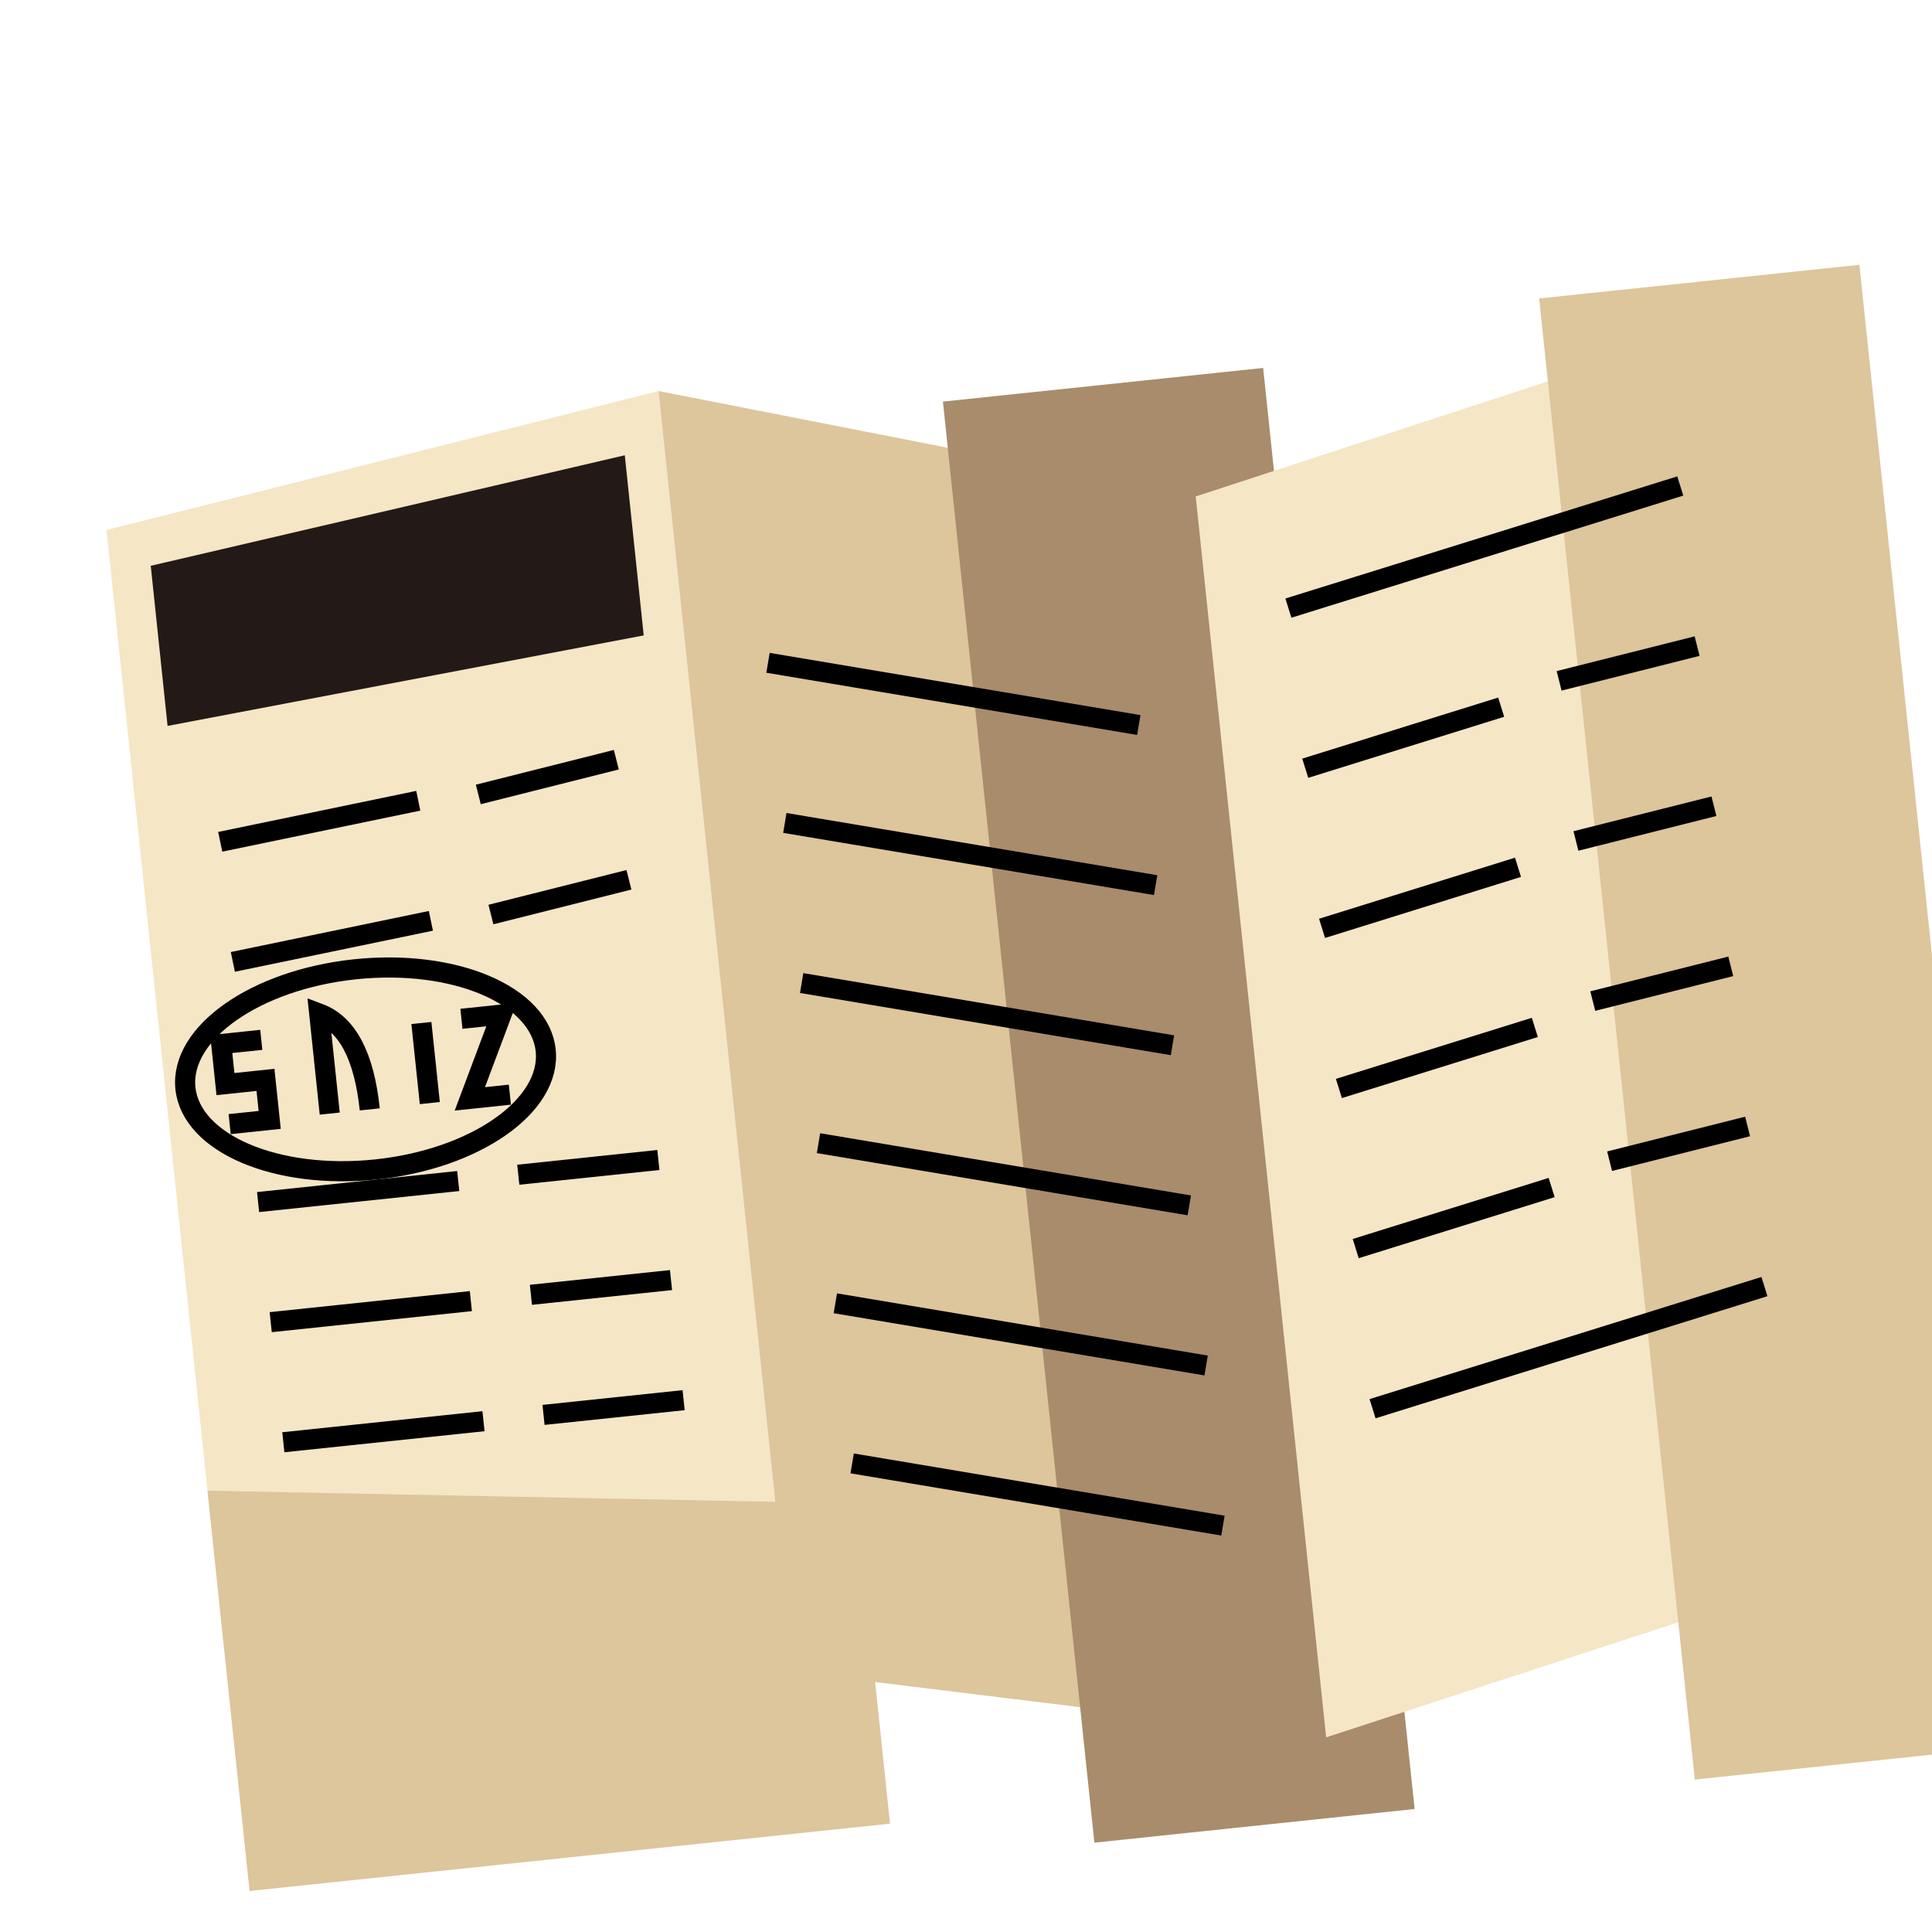
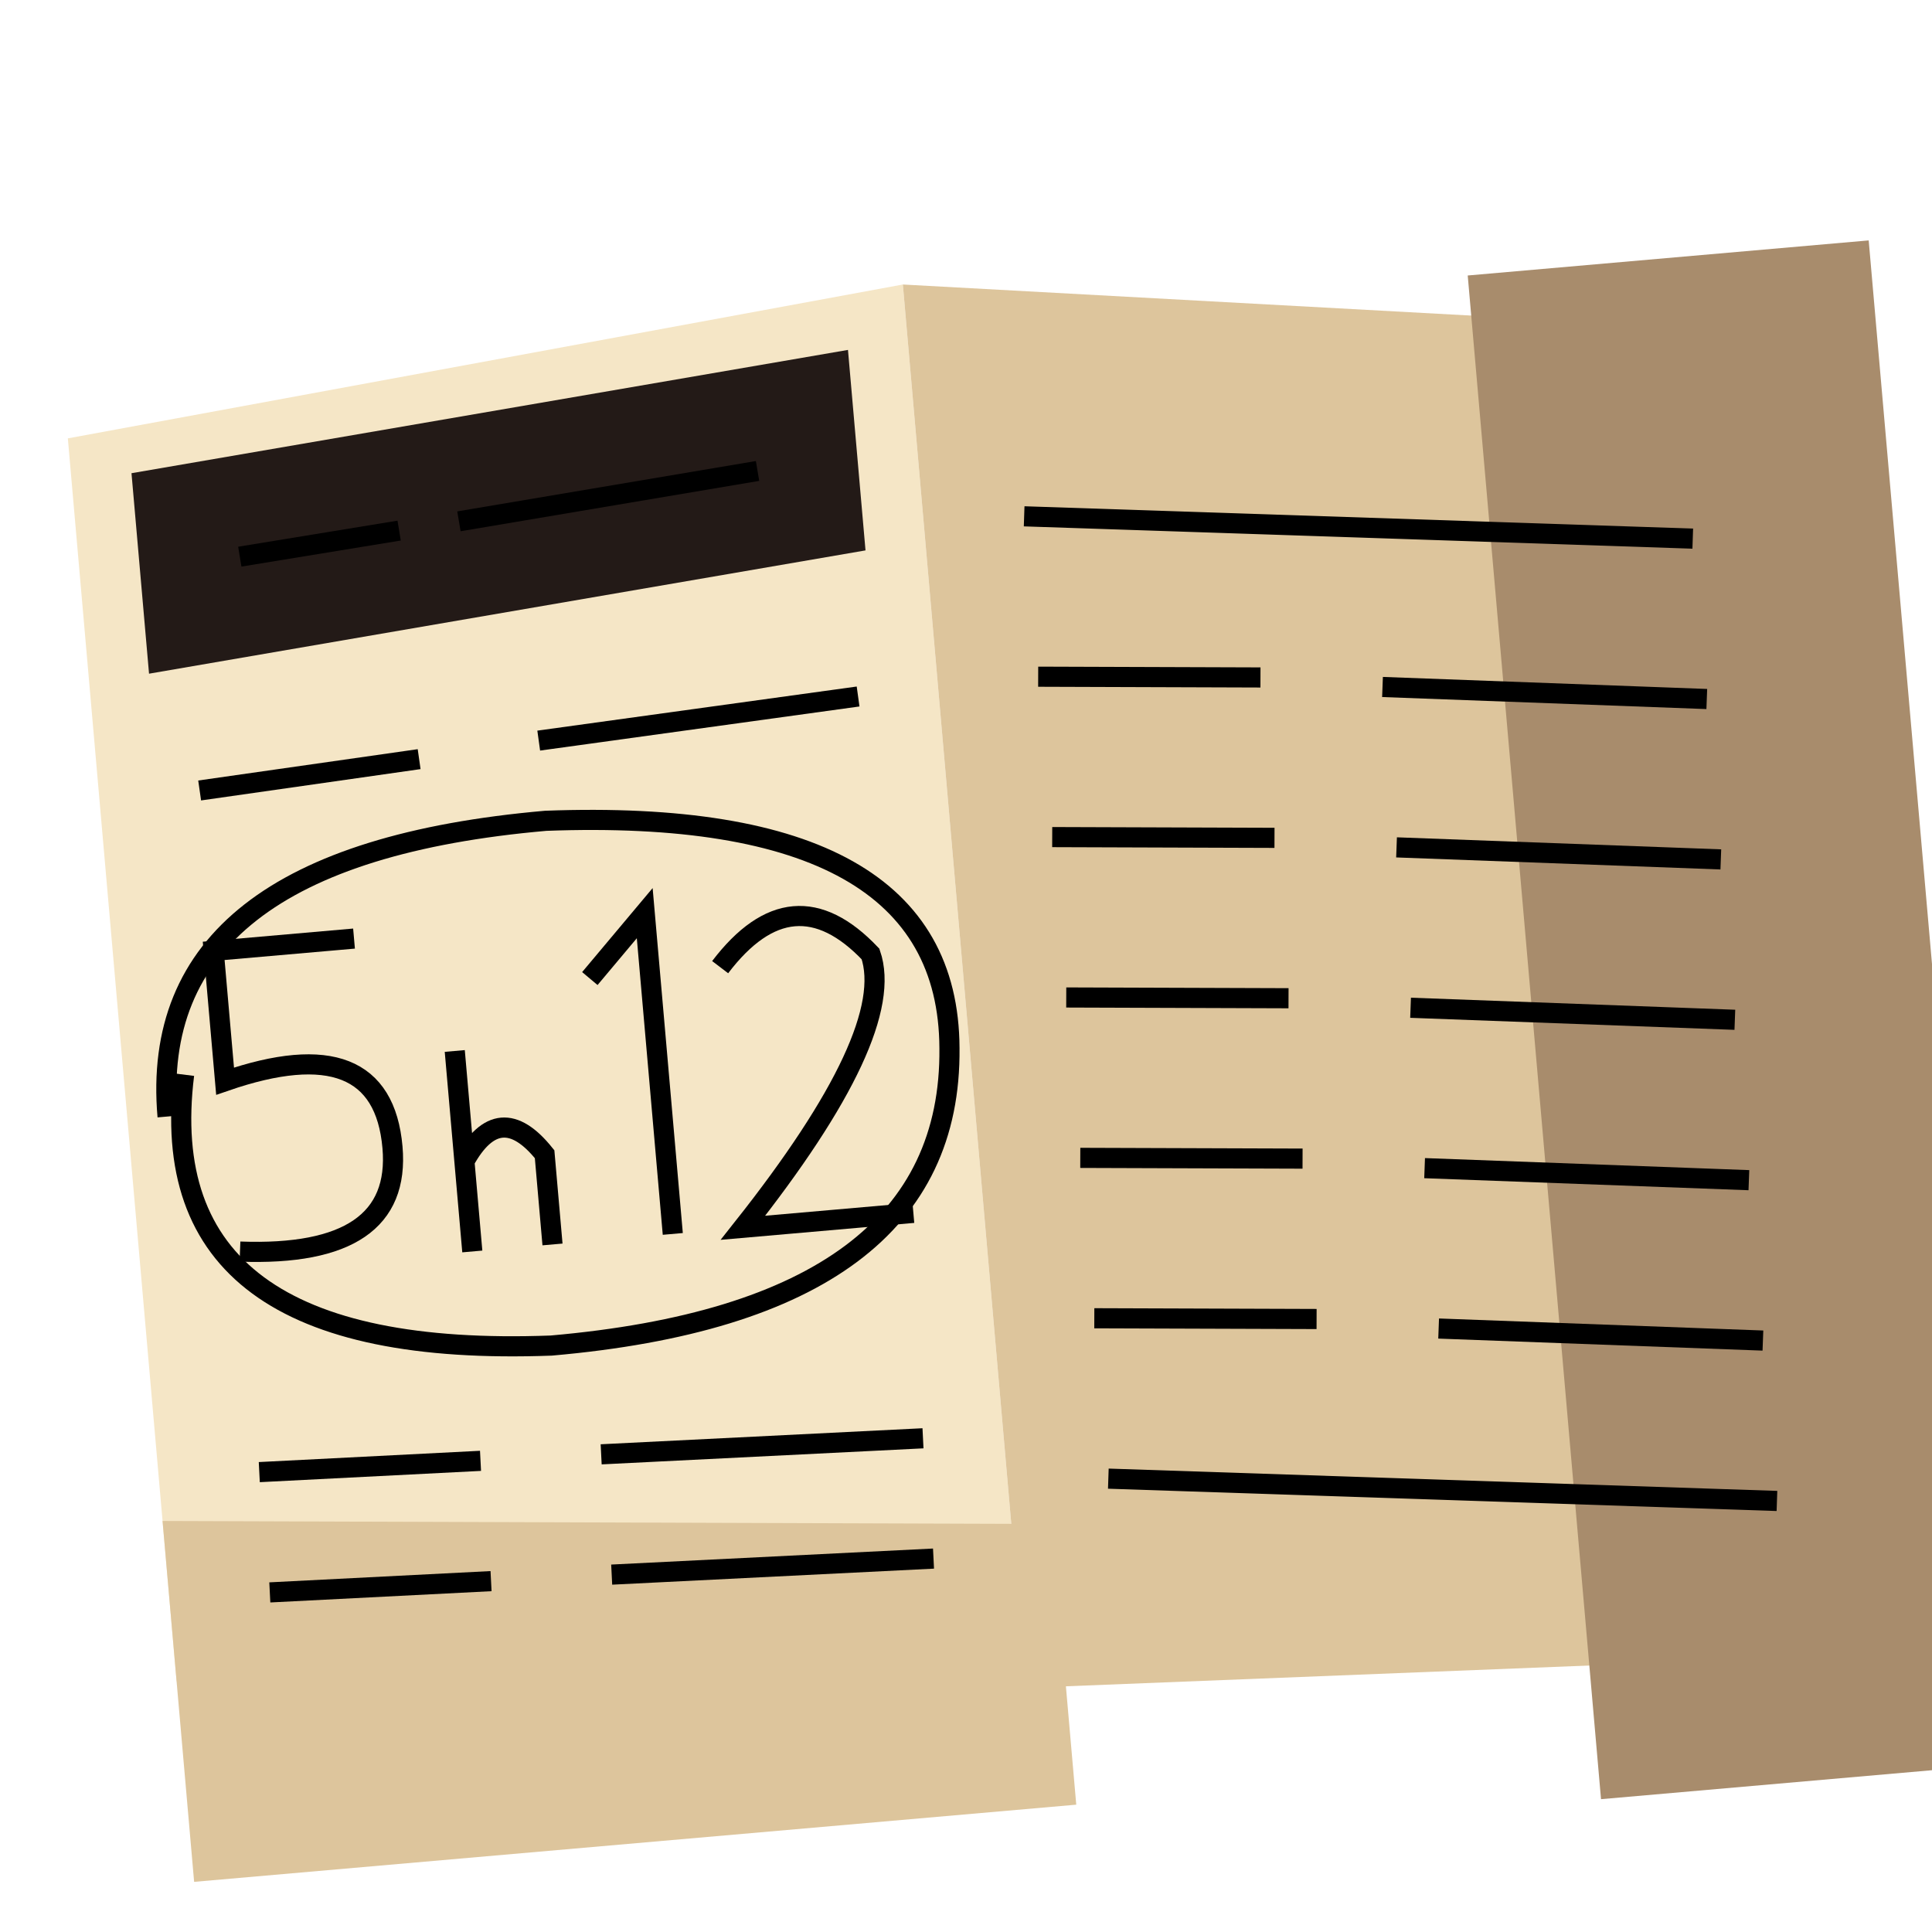
<svg xmlns="http://www.w3.org/2000/svg" viewBox="0 0 96 96" data-trait="5.2" data-pas="0.6" data-tremble="0.35" data-halo="3.6">
-   <g transform="rotate(-6 48 50)">
-     <path id="v1" d="M8 22 L36 18 L36 82 L8 78 Z" fill="#F5E6C6" />
-     <path data-clip="v1" data-w="0" d="M8 70 L40 74 L40 90 L8 90 Z" fill="#DDC59C" />
-     <path id="v2" d="M36 18 L62 26 L62 88 L36 82 Z" fill="#DDC59C" />
-     <path data-clip="v2" data-w="0" d="M50 20 L66 20 L66 92 L50 92 Z" fill="#A88C6C" />
-     <path id="v3" d="M62 26 L90 20 L90 82 L62 88 Z" fill="#F5E6C6" />
-     <path data-clip="v3" data-w="0" d="M80 18 L96 18 L96 92 L80 92 Z" fill="#DDC59C" />
-     <path d="M10 24 L34 21 L34 30 L10 32 Z" fill="#231A17" data-w="0.4" />
-     <g data-teinte="#231A17" data-w="0.32" fill="none" stroke="#000">
-       <path d="M12 38 L22 37 M25 37 L32 36 M12 44 L22 43 M25 43 L32 42 M12 56 L22 56 M25 56 L32 56 M12 62 L22 62 M25 62 L32 62 M12 68 L22 68 M25 68 L32 68" />
+   <g transform="rotate(-5 48 50)">
+     <path id="v1" d="M6 18 L48 14 L48 84 L6 80 Z" fill="#F5E6C6" />
+     <path data-clip="v1" data-w="0" d="M6 72 L50 76 L50 90 L6 90 Z" fill="#DDC59C" />
+     <path id="v2" d="M48 14 L90 20 L90 86 L48 84 Z" fill="#DDC59C" />
+     <path data-clip="v2" data-w="0" d="M76 16 L96 16 L96 92 L76 92 Z" fill="#A88C6C" />
+     <path d="M9 20 L45 17 L45 27 L9 30 Z" fill="#231A17" data-w="0.4" />
+     <g data-teinte="#F5E6C6" data-w="0.4" fill="none" stroke="#000">
+       <path d="M14 24.6 L22 24 M25 23.8 L40 22.6" />
    </g>
    <g data-teinte="#7C705F" data-w="0.32" fill="none" stroke="#000">
-       <path d="M40 32 L58 37 M40 40 L58 45 M40 48 L58 53 M40 56 L58 61 M40 64 L58 69 M40 72 L58 77" />
+       <path d="M11 36 L22 35.4 M28 35 L44 34.2 M11 70 L22 70.4 M28 70.6 L44 71.2 M11 76 L22 76.4 M28 76.6 L44 77.2" />
    </g>
-     <g data-teinte="#231A17" data-w="0.32" fill="none" stroke="#000">
-       <path d="M66 32 L86 28 M66 40 L76 38 M79 37 L86 36 M66 48 L76 46 M79 45 L86 44 M66 56 L76 54 M79 53 L86 52 M66 64 L76 62 M79 61 L86 60 M66 72 L86 68" />
+     <g data-teinte="#7C705F" data-w="0.32" fill="none" stroke="#000">
+       <path d="M53 26 L86 30 M53 34 L64 35 M70 36 L86 38 M53 42 L64 43 M70 44 L86 46 M53 50 L64 51 M70 52 L86 54 M53 58 L64 59 M70 60 L86 62 M53 66 L64 67 M70 68 L86 70 M53 74 L86 78" />
    </g>
-     <g data-teinte="#C5443D" data-w="0.55" fill="none" stroke="#000">
-       <ellipse cx="18" cy="50" rx="9" ry="5" />
+     <g data-w="0.62" fill="none" stroke="#000">
+       <path d="M18 44 L11 44 L11 50.5 Q19 48.5 19 54.5 Q19 60 11 59" />
+       <path d="M22.5 50 L22.5 60 M22.5 55.5 Q24.5 52.5 26.5 55.5 L26.5 60" />
+       <path d="M29.5 47 L32.5 44 L32.5 60" />
+       <path d="M36 47 Q40 42.6 43.5 47 Q44.5 51 36 60 L44.5 60" />
    </g>
-     <g data-teinte="#231A17" data-w="0.4" fill="none" stroke="#000">
-       <path d="M13 48 L11 48 L11 50 L13 50 L13 52 L11 52 M16 52 L16 47 Q18 48 18 52 M21 48 L21 52 M23 48 L25 48 L23 52 L25 52" />
+     <g data-teinte="#C5443D" data-w="0.6" fill="none" stroke="#000">
+       <path d="M8 52 Q8 39 28 39 Q48 40 47 52 Q46 65 26 65 Q6 64 9 50" />
    </g>
  </g>
</svg>
